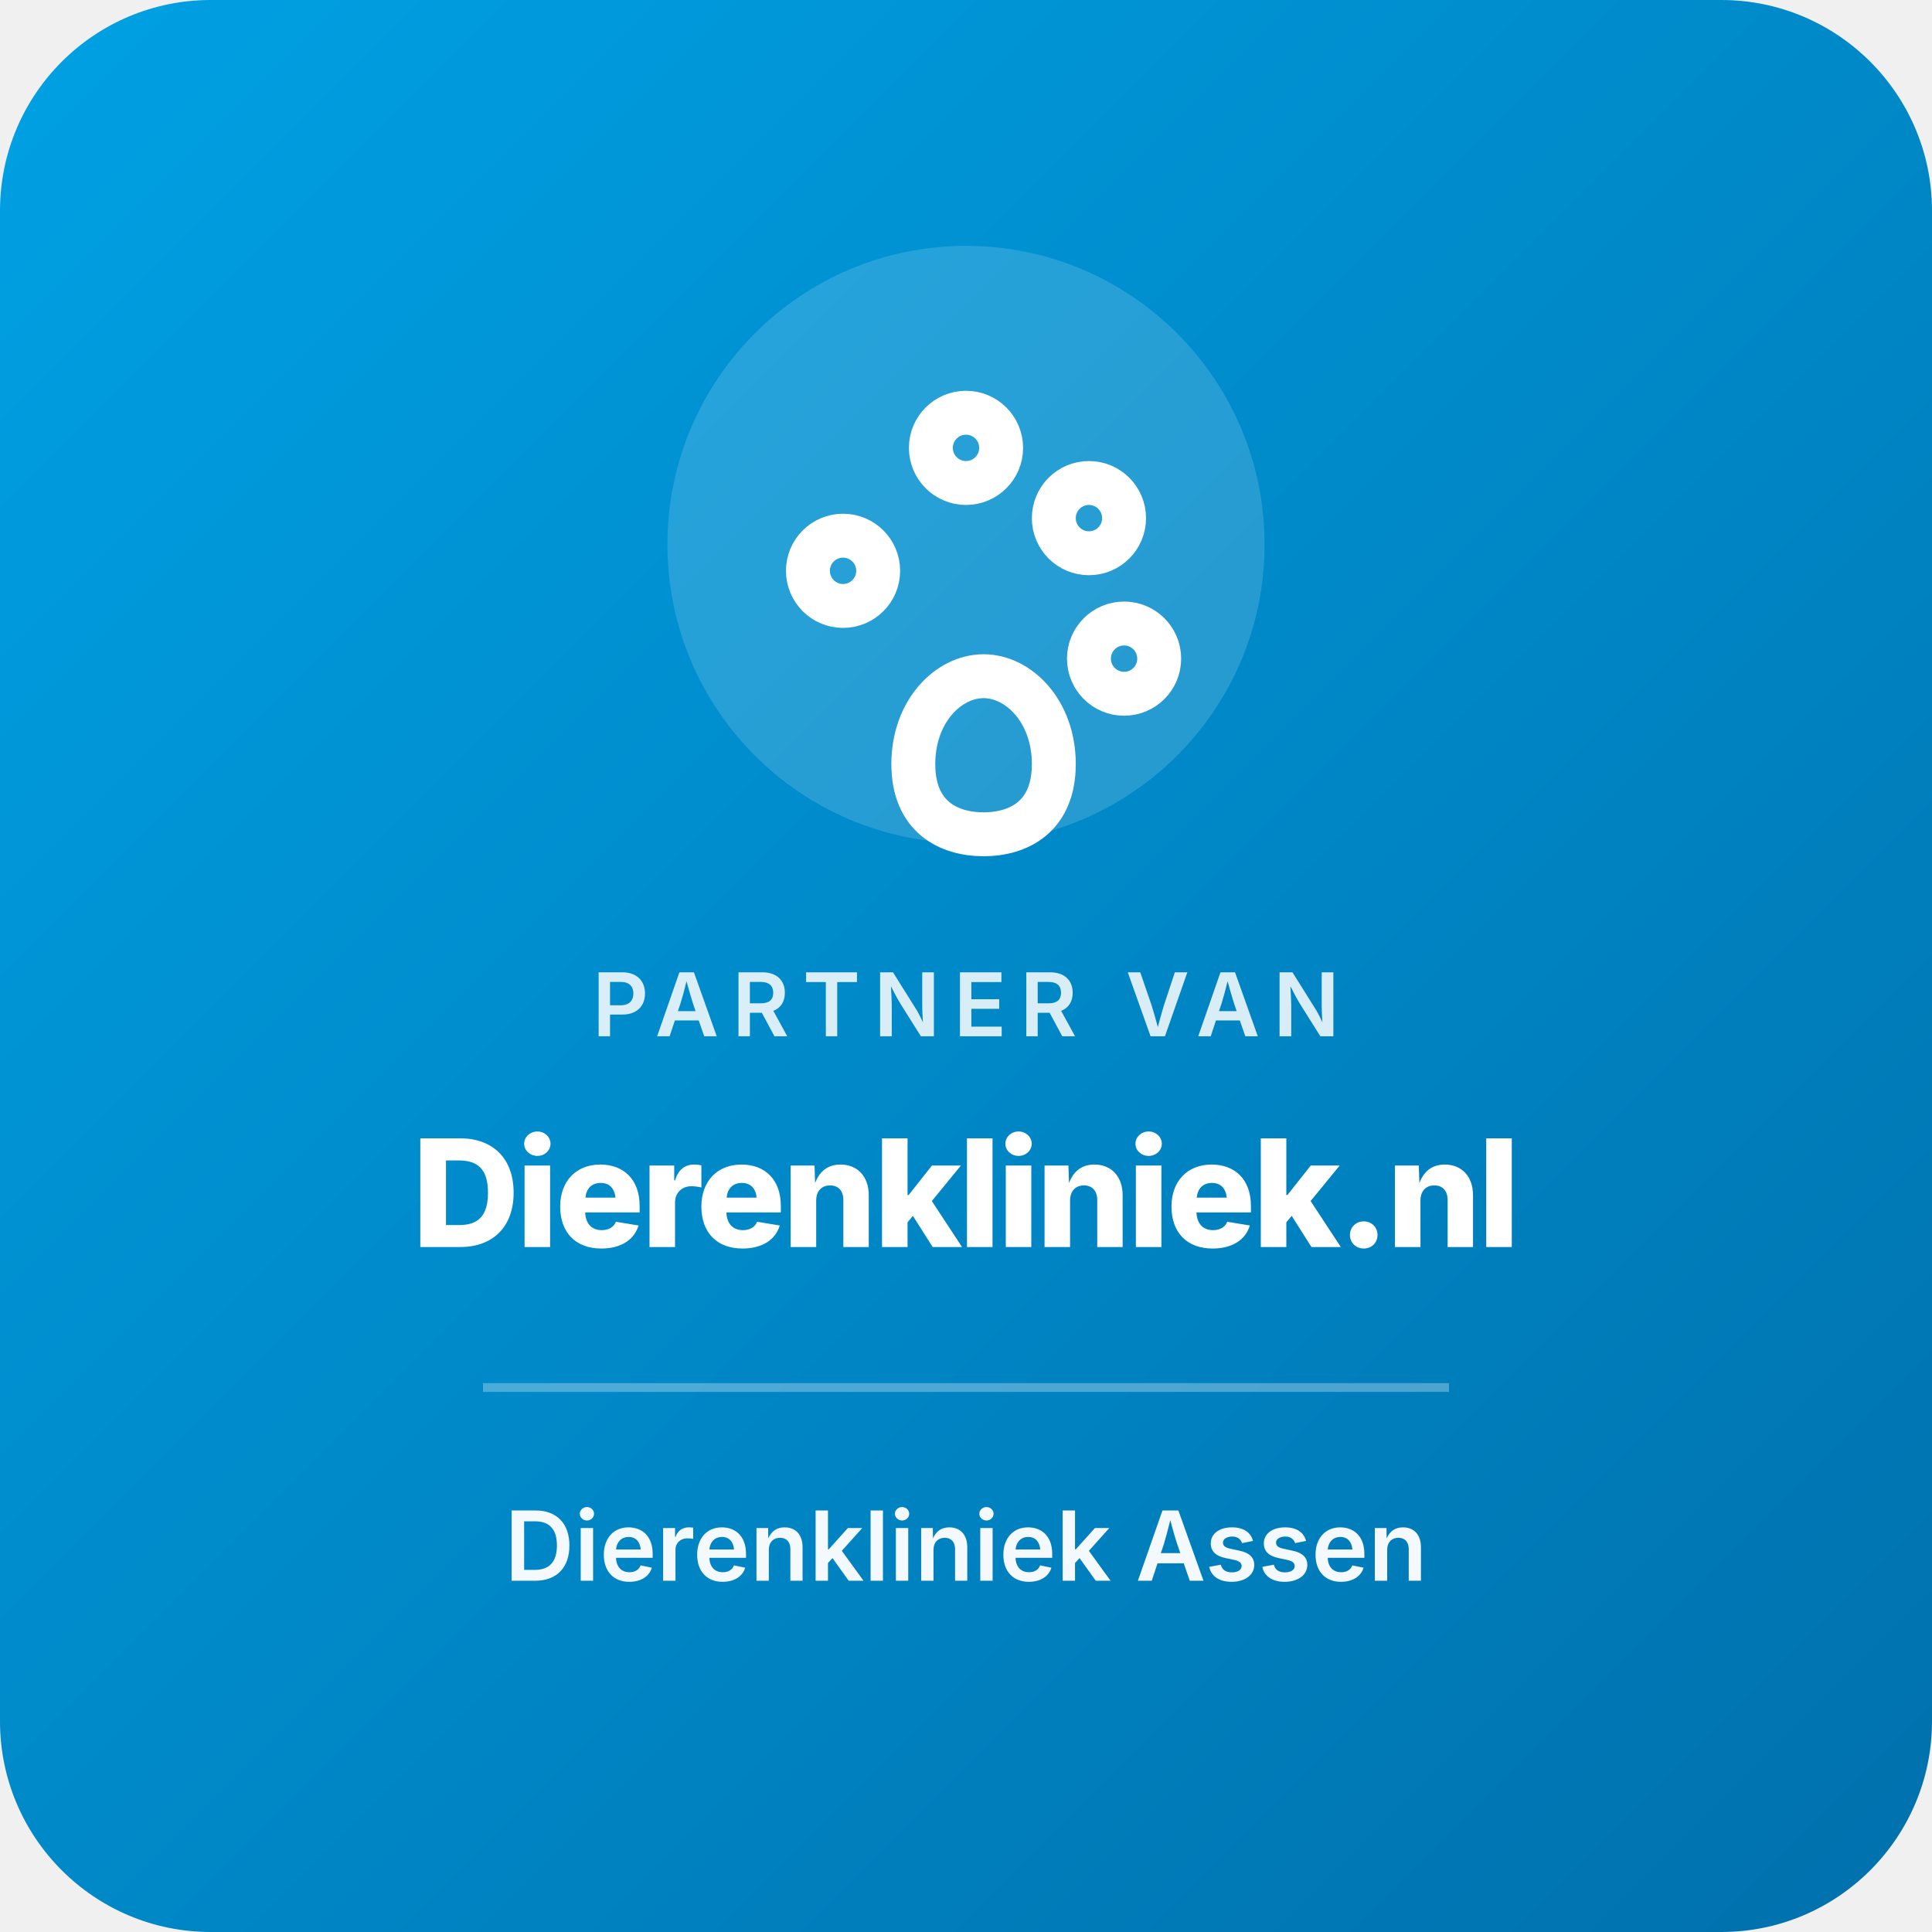
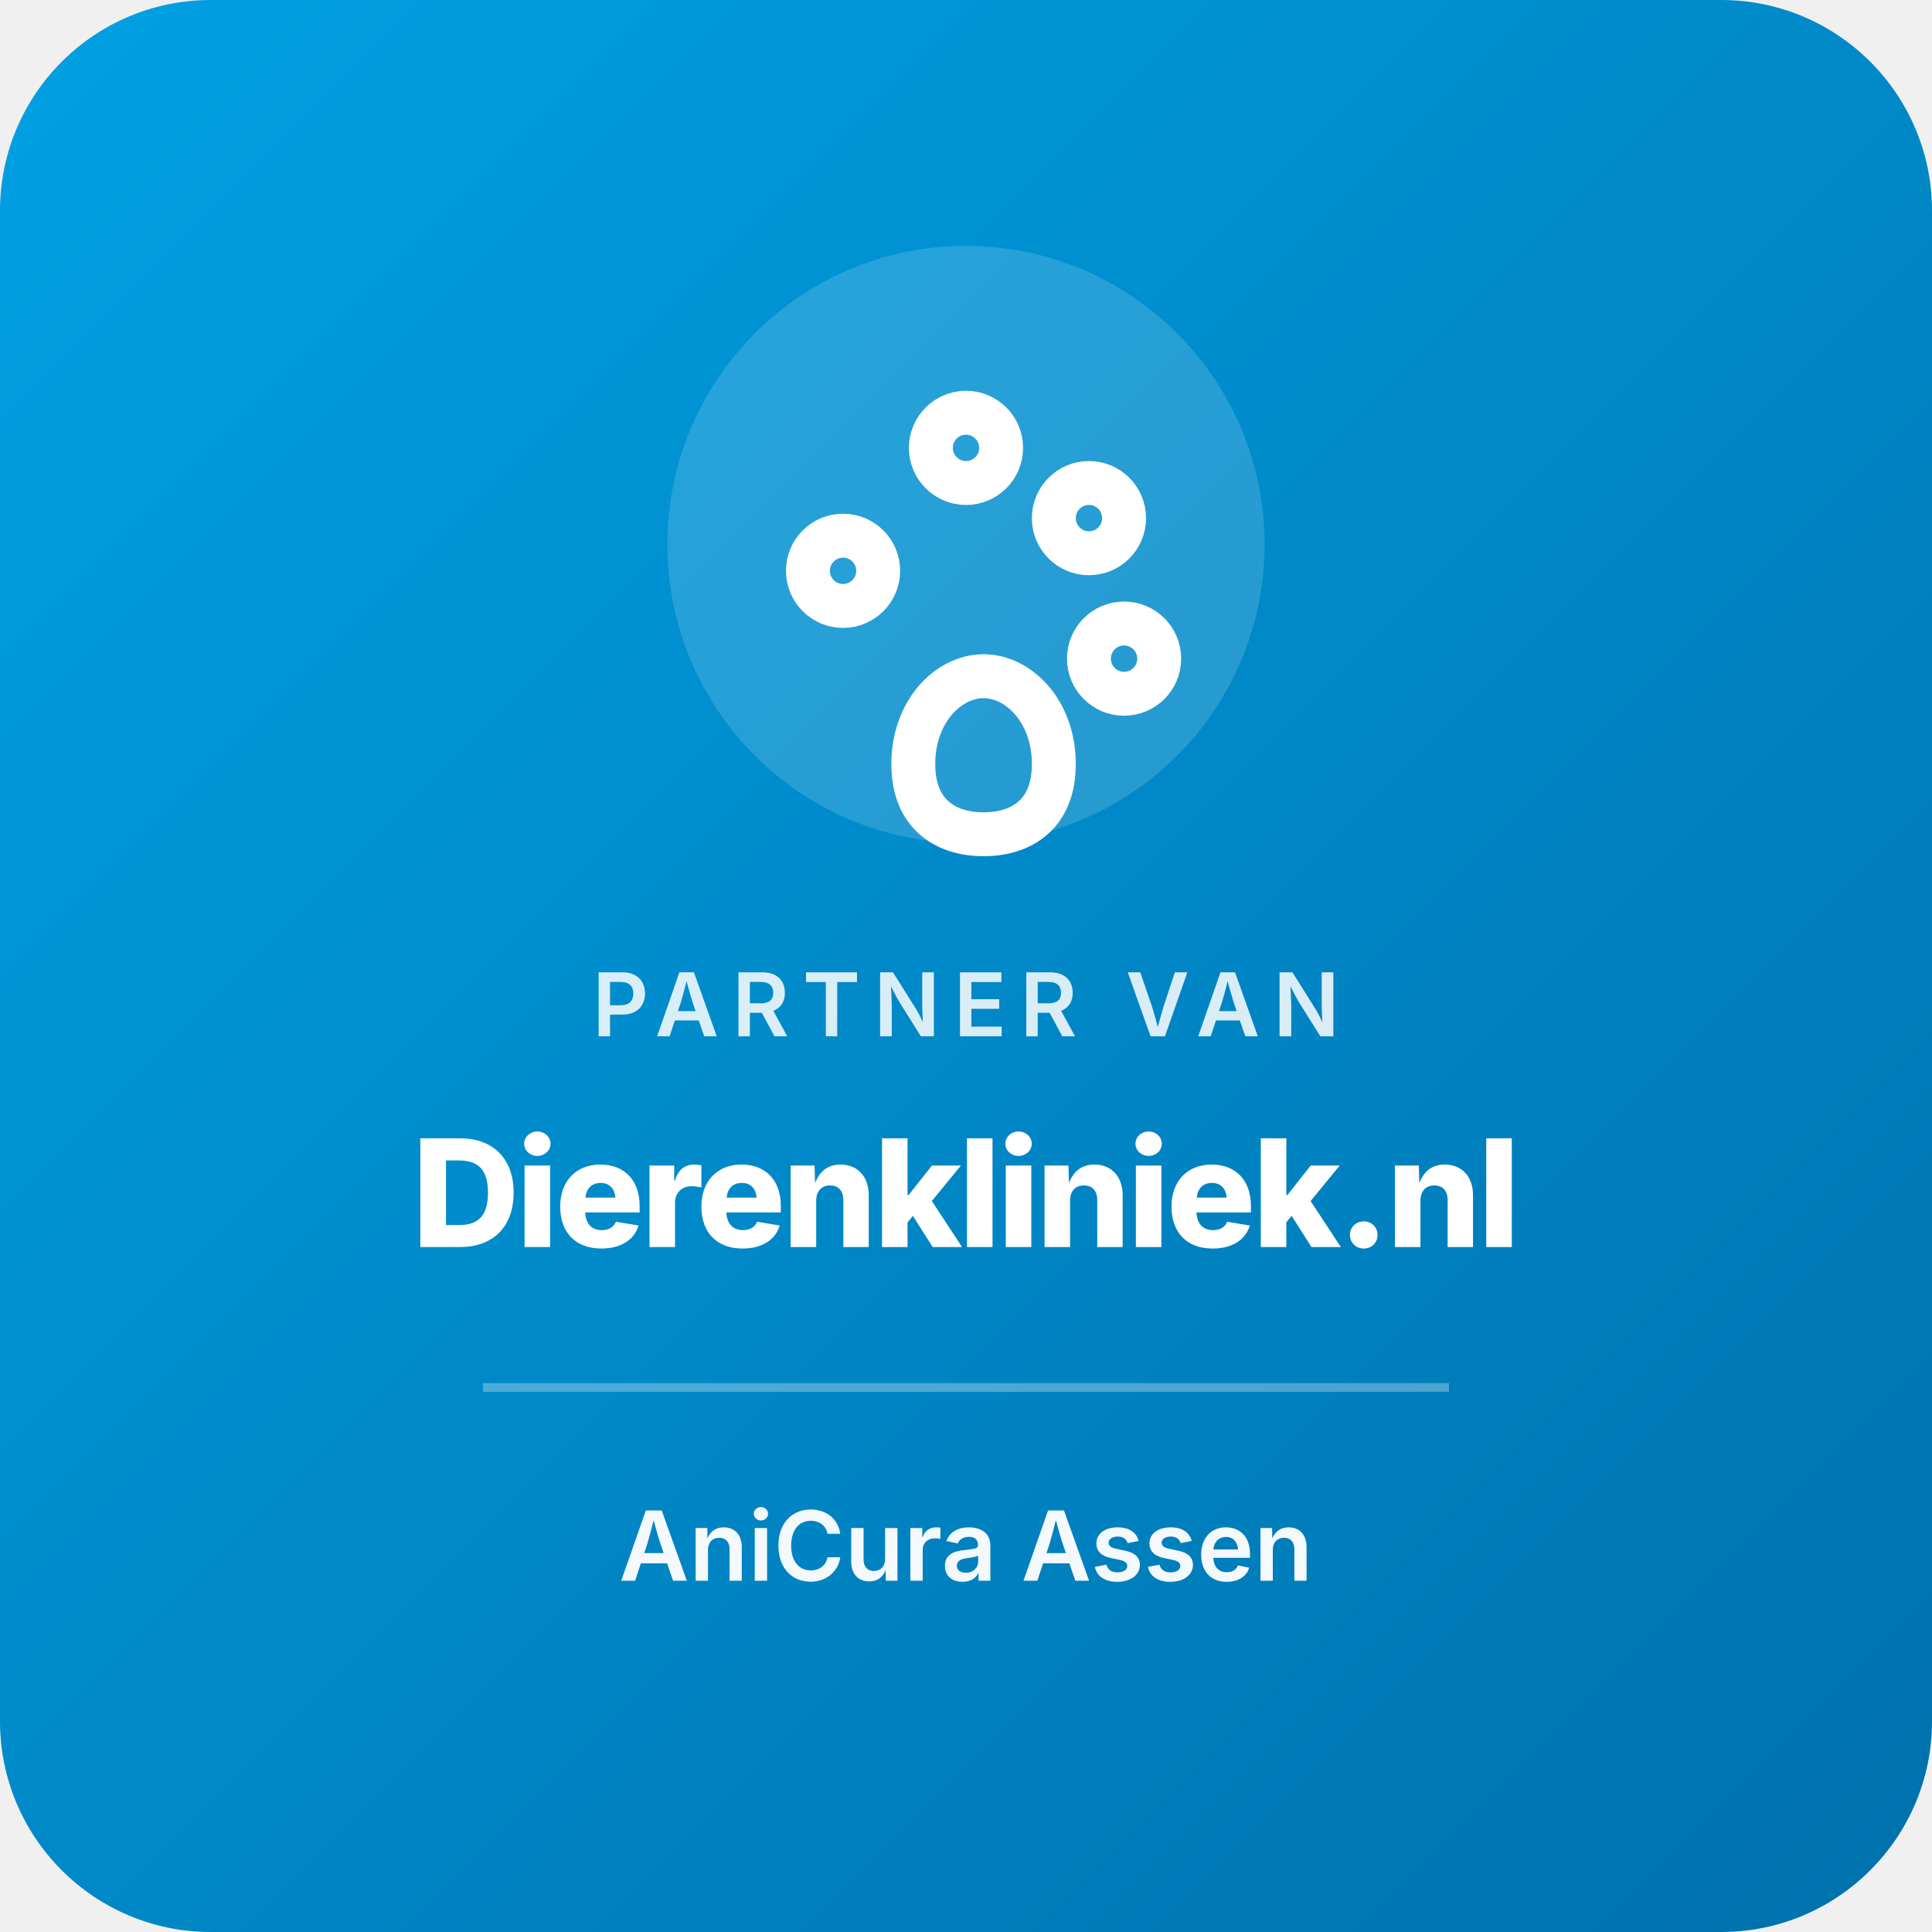
<svg xmlns="http://www.w3.org/2000/svg" width="220" height="220" viewBox="0 0 220 220">
  <defs>
    <linearGradient id="bg" x1="0%" y1="0%" x2="100%" y2="100%">
      <stop offset="0%" stop-color="#00A1E4" />
      <stop offset="100%" stop-color="#0070AC" />
    </linearGradient>
  </defs>
  <rect width="220" height="220" rx="24" fill="url(#bg)" />
  <circle cx="110" cy="62" r="34" fill="white" opacity="0.15" />
  <g transform="translate(88, 43) scale(2.0)" fill="none" stroke="white" stroke-width="2.5" stroke-linecap="round" stroke-linejoin="round">
    <circle cx="11" cy="4" r="2" />
    <circle cx="18" cy="8" r="2" />
    <circle cx="20" cy="16" r="2" />
    <circle cx="4" cy="11" r="2" />
    <path d="M8 22c0-3 2-5 4-5s4 2 4 5-2 4-4 4-4-1-4-4z" />
  </g>
  <text x="110" y="118" text-anchor="middle" fill="white" font-family="-apple-system, BlinkMacSystemFont, Segoe UI, sans-serif" font-size="10" font-weight="600" opacity="0.85" letter-spacing="1.5">PARTNER VAN</text>
  <text x="110" y="142" text-anchor="middle" fill="white" font-family="-apple-system, BlinkMacSystemFont, Segoe UI, sans-serif" font-size="17" font-weight="800" letter-spacing="-0.4">Dierenkliniek.nl</text>
  <line x1="55" y1="158" x2="165" y2="158" stroke="white" stroke-width="1" opacity="0.3" />
-   <text x="110" y="180" text-anchor="middle" fill="white" font-family="-apple-system, BlinkMacSystemFont, Segoe UI, sans-serif" font-size="11" font-weight="600" opacity="0.95">Dierenkliniek Assen</text>
+   <text x="110" y="180" text-anchor="middle" fill="white" font-family="-apple-system, BlinkMacSystemFont, Segoe UI, sans-serif" font-size="11" font-weight="600" opacity="0.95">AniCura Assen</text>
</svg>
